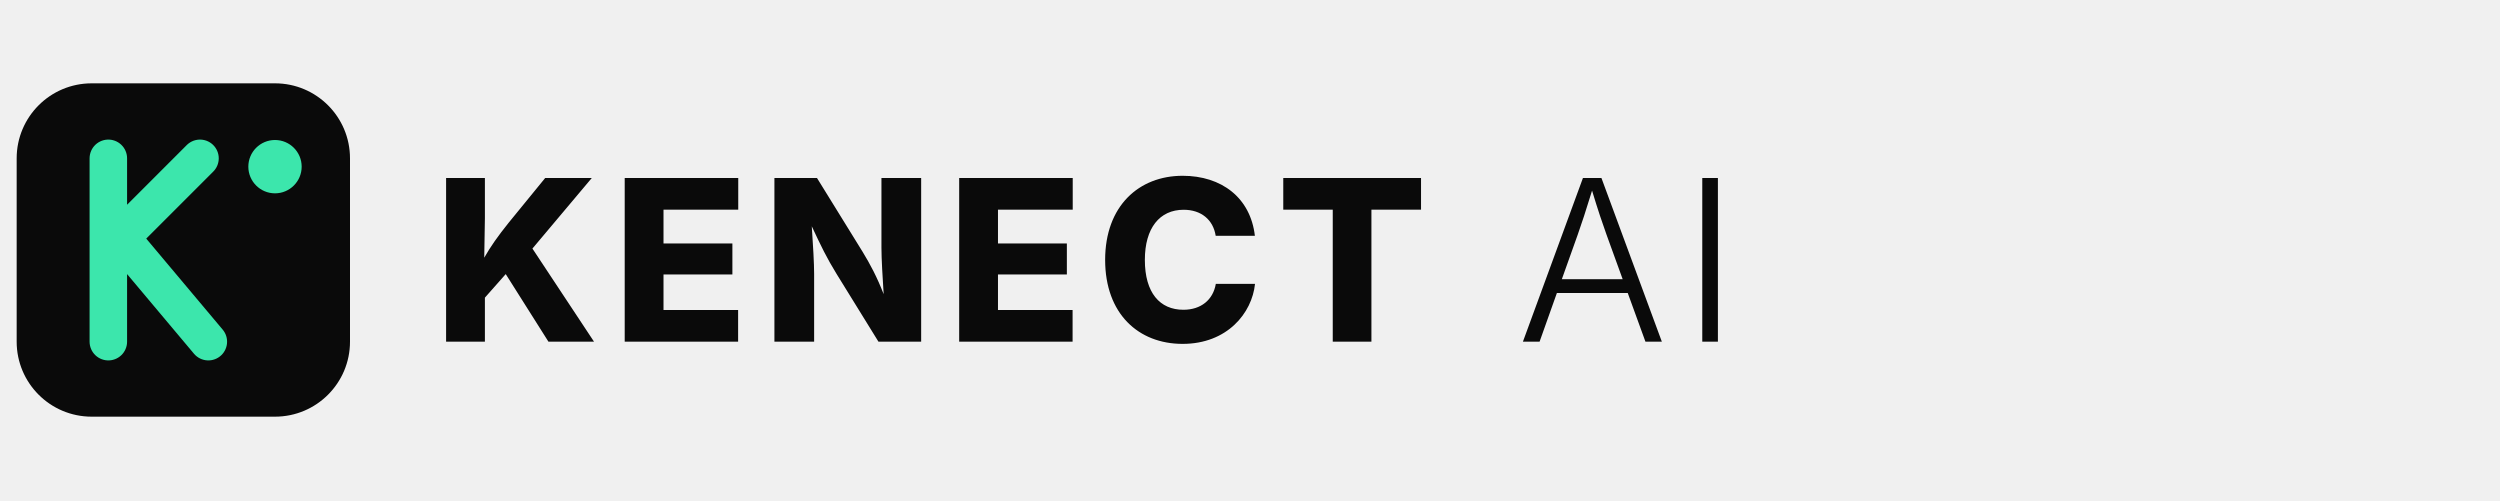
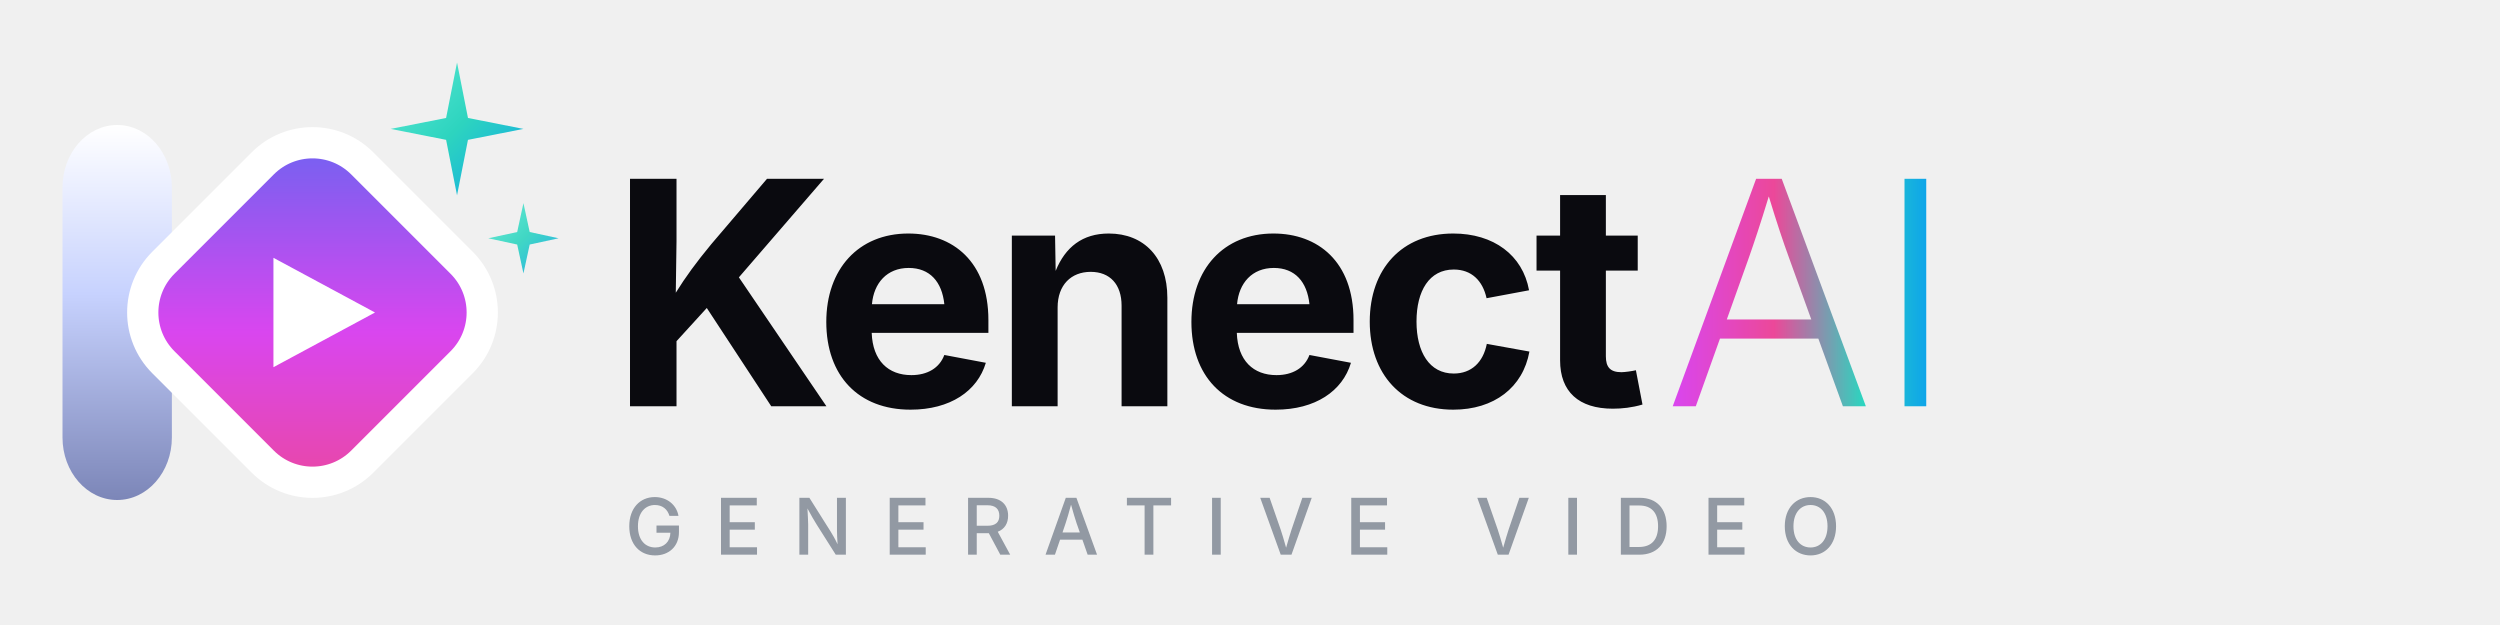
- <svg xmlns="http://www.w3.org/2000/svg" width="300" height="60" viewBox="0 0 300 60" fill="none" role="img" aria-label="KENECT AI">
-   <rect x="2" y="10" width="40" height="40" rx="9" fill="#0A0A0A" />
-   <path d="M13 19v22M13 30l11-11M14.5 28.5L25 41" stroke="#3CE6AC" stroke-width="4.5" stroke-linecap="round" stroke-linejoin="round" fill="none" />
-   <circle cx="33" cy="20" r="3.2" fill="#3CE6AC" />
-   <text x="52" y="41" font-family="Inter, -apple-system, 'Segoe UI', Helvetica, Arial, sans-serif" font-size="27" font-weight="800" letter-spacing="1.5" fill="#0A0A0A">KENECT</text>
-   <text x="182" y="41" font-family="Inter, -apple-system, 'Segoe UI', Helvetica, Arial, sans-serif" font-size="27" font-weight="300" letter-spacing="1.5" fill="#0A0A0A">AI</text>
+ <svg xmlns="http://www.w3.org/2000/svg" width="320" height="80" viewBox="0 0 320 80" fill="none" role="img" aria-label="Kenect AI — Generative Video">
+   <defs>
+     <linearGradient id="kn-bar-l" x1="0" y1="0" x2="0" y2="1">
+       <stop offset="0" stop-color="#FFFFFF" />
+       <stop offset=".45" stop-color="#C7D2FE" />
+       <stop offset="1" stop-color="#7C86B8" />
+     </linearGradient>
+     <linearGradient id="kn-diamond-l" x1="0" y1="0" x2="1" y2="1">
+       <stop offset="0" stop-color="#6366F1" />
+       <stop offset=".55" stop-color="#D946EF" />
+       <stop offset="1" stop-color="#EC4899" />
+     </linearGradient>
+     <linearGradient id="kn-spark-l" x1="0" y1="0" x2="1" y2="1">
+       <stop offset="0" stop-color="#5EEAD4" />
+       <stop offset=".5" stop-color="#2DD4BF" />
+       <stop offset="1" stop-color="#0EA5E9" />
+     </linearGradient>
+     <linearGradient id="kn-ai-l" x1="0" y1="0" x2="1" y2="0">
+       <stop offset="0" stop-color="#D946EF" />
+       <stop offset=".4" stop-color="#EC4899" />
+       <stop offset=".75" stop-color="#2DD4BF" />
+       <stop offset="1" stop-color="#0EA5E9" />
+     </linearGradient>
+   </defs>
+   <rect x="8" y="16" width="14" height="48" rx="8" fill="url(#kn-bar-l)" />
+   <rect x="22" y="22" width="36" height="36" rx="9" transform="rotate(45 40 40)" fill="url(#kn-diamond-l)" stroke="#FFFFFF" stroke-width="4" />
+   <path d="M35 33l13 7-13 7z" fill="#FFFFFF" />
+   <path d="M58.5 8l1.4 7.1L67 16.5l-7.1 1.4L58.5 25l-1.4-7.1L50 16.5l7.1-1.4z" fill="url(#kn-spark-l)" />
+   <path d="M67 26l.8 3.7 3.7.8-3.7.8-.8 3.7-.8-3.7-3.7-.8 3.7-.8z" fill="url(#kn-spark-l)" opacity=".9" />
+   <text x="78" y="52" font-family="Outfit, Inter, -apple-system, 'Segoe UI', Helvetica, Arial, sans-serif" font-size="40" font-weight="700" letter-spacing="-1" fill="#0A0A0F">Kenect</text>
+   <text x="213" y="52" font-family="Outfit, Inter, -apple-system, 'Segoe UI', Helvetica, Arial, sans-serif" font-size="40" font-weight="300" fill="url(#kn-ai-l)">AI</text>
+   <text x="80" y="71" font-family="Outfit, Inter, -apple-system, 'Segoe UI', Helvetica, Arial, sans-serif" font-size="10" font-weight="500" letter-spacing="4" fill="#334155" opacity=".5">GENERATIVE VIDEO</text>
</svg>
